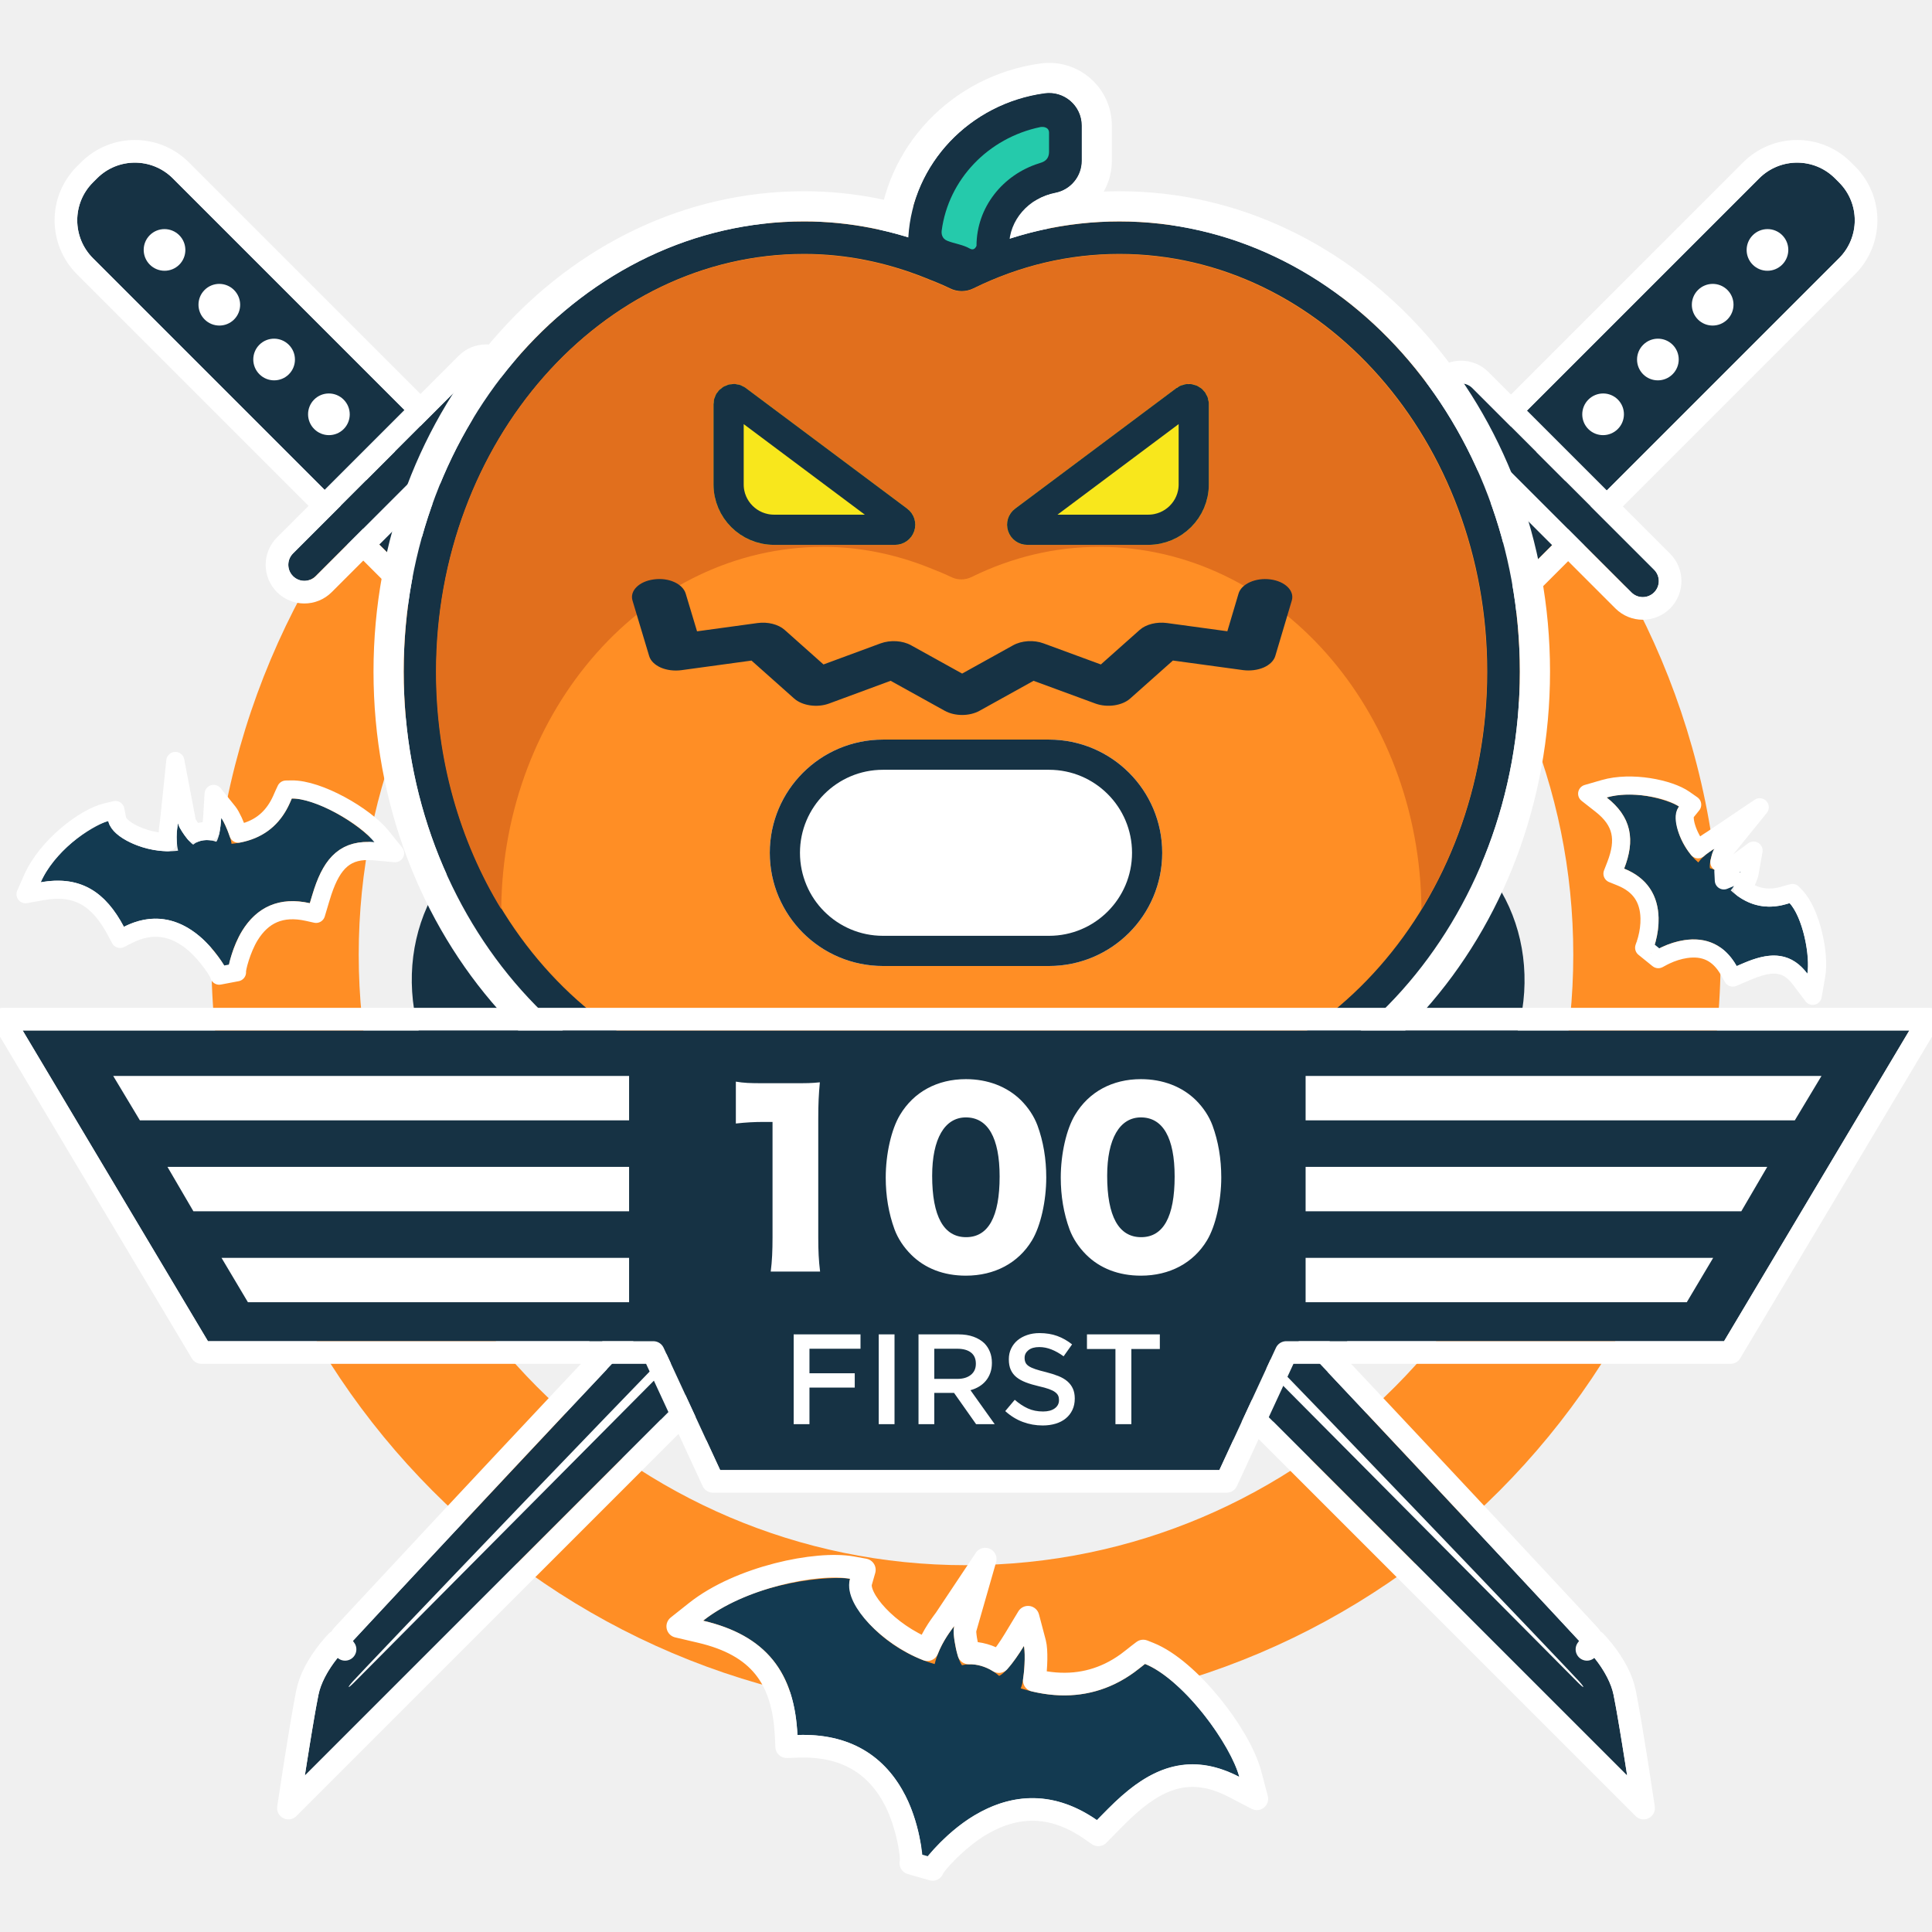
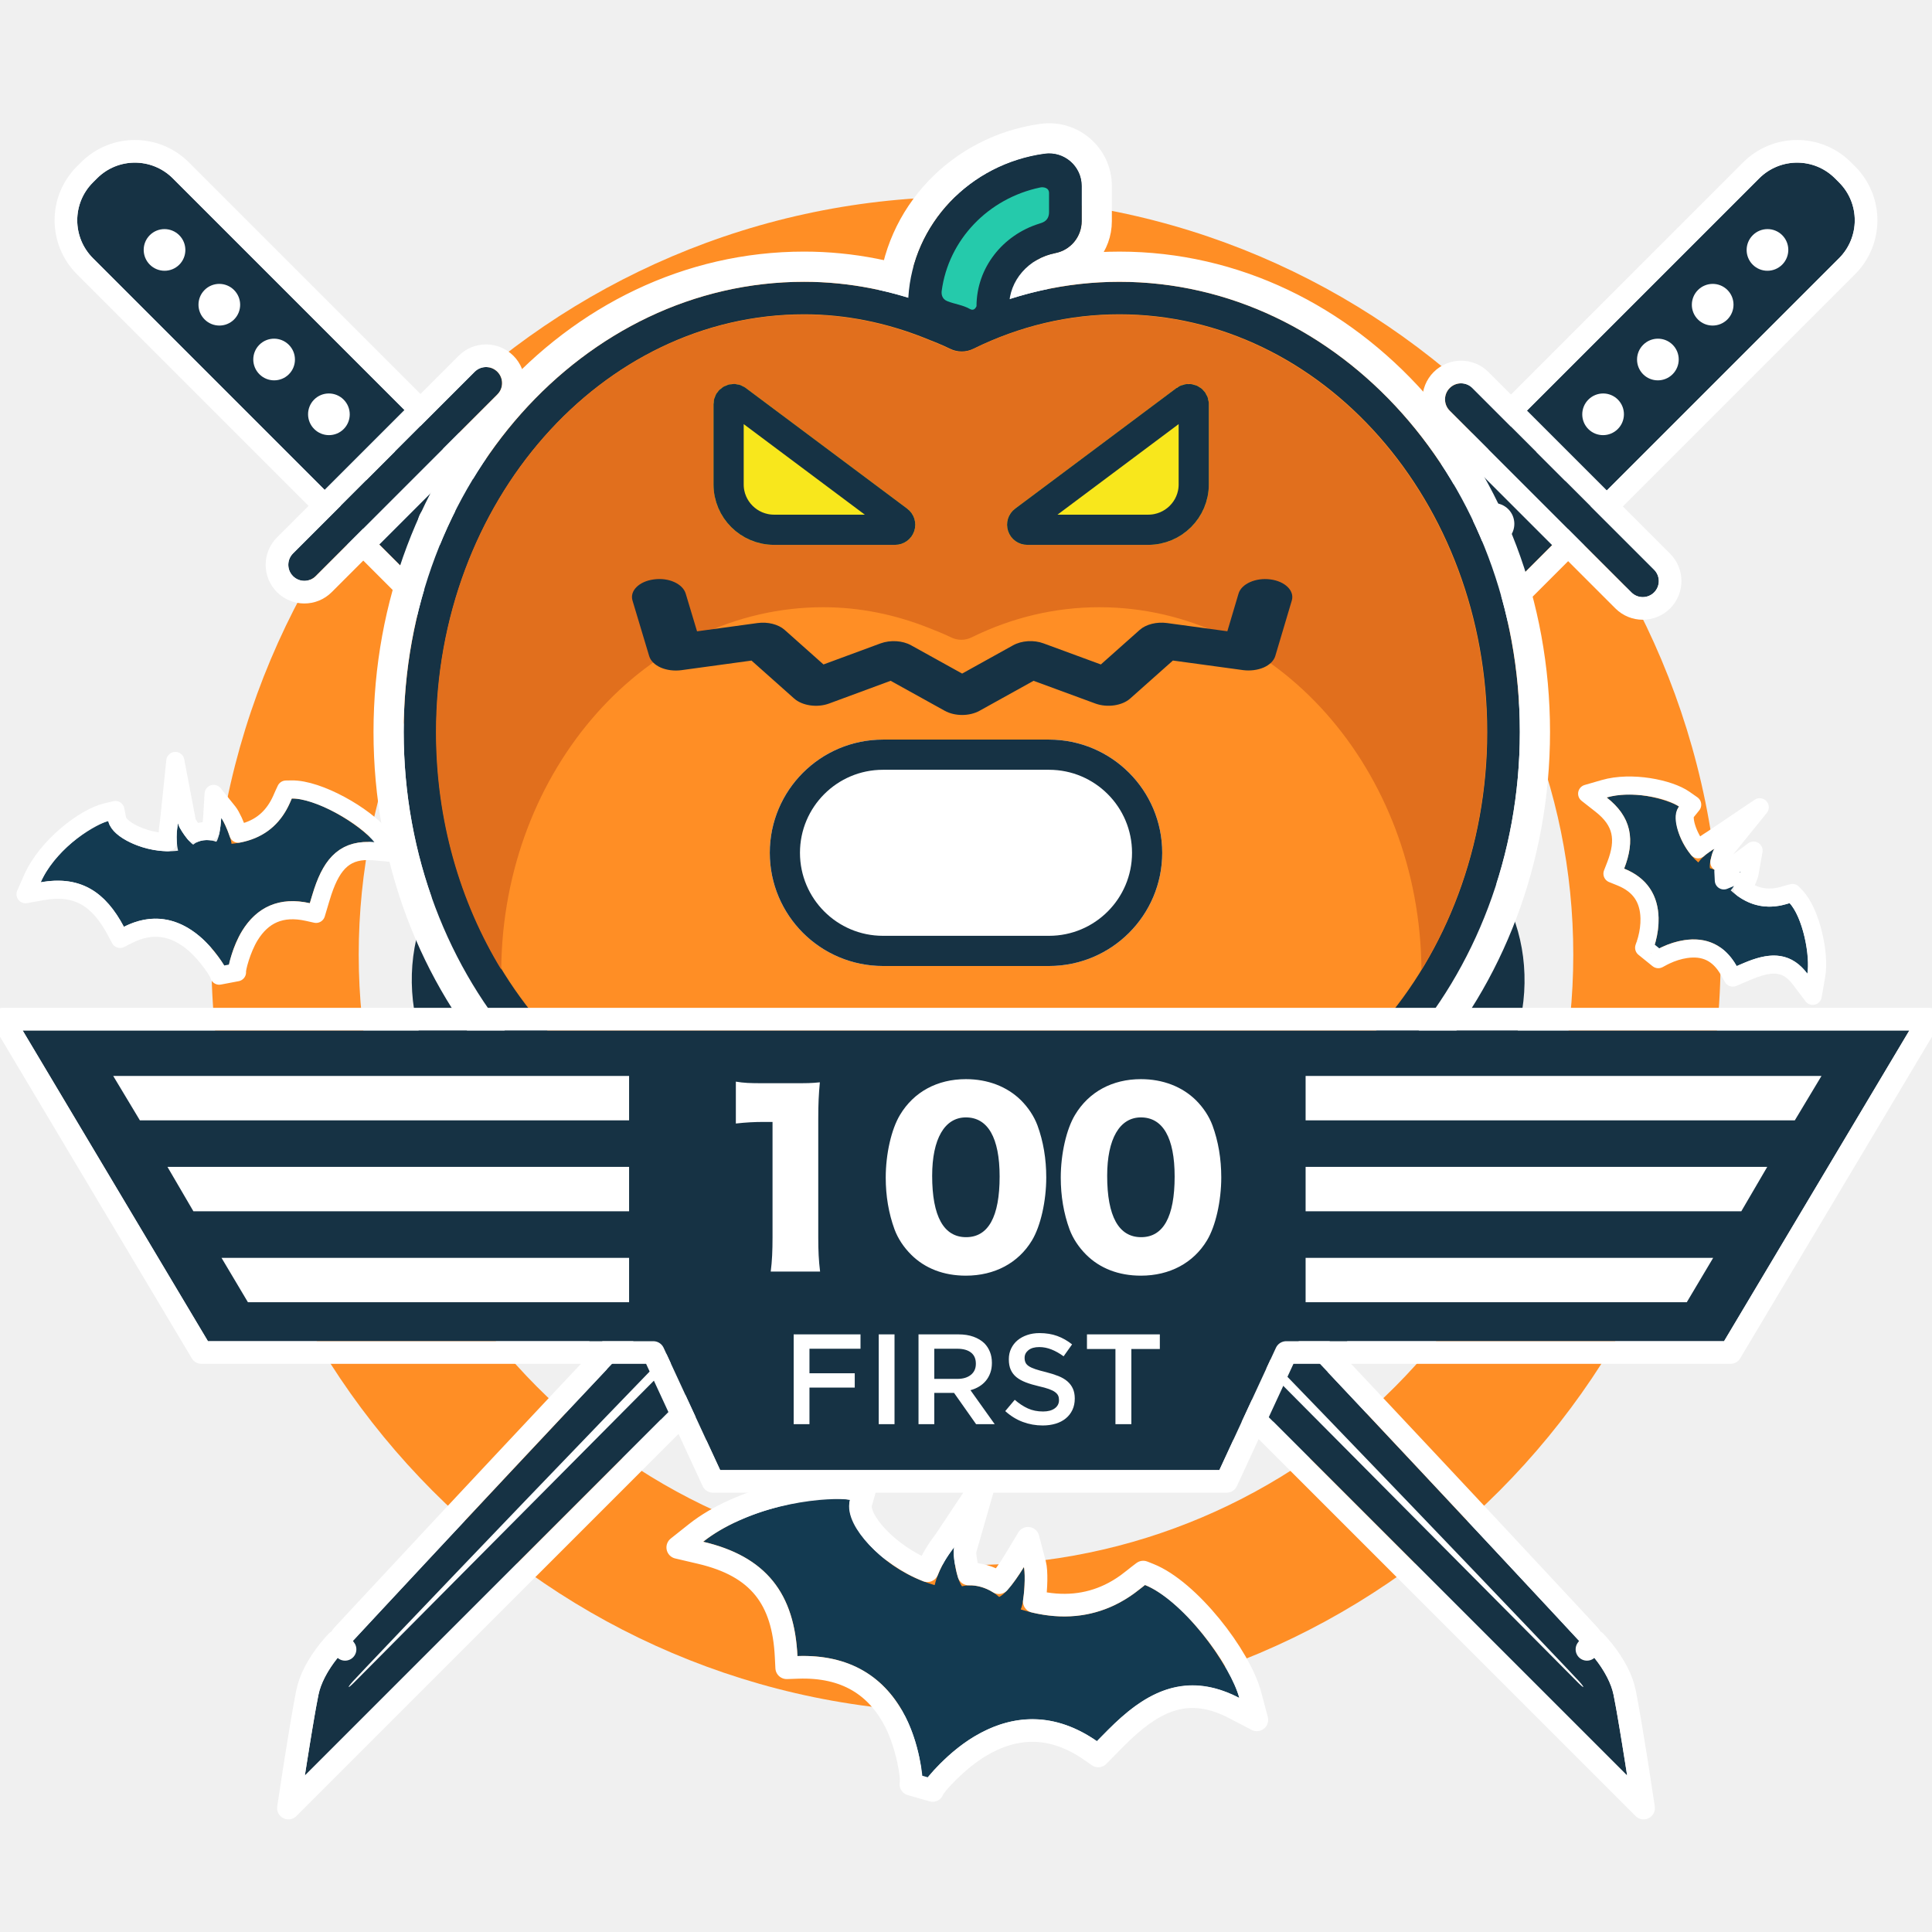
<svg xmlns="http://www.w3.org/2000/svg" xmlns:xlink="http://www.w3.org/1999/xlink" width="128" height="128" viewBox="0 0 128 128">
  <defs>
-     <path id="a" d="M62.861,64.463 C61.961,64.026 60.957,64.077 60.299,64.463 C59.811,64.087 59.09,62.581 59.09,62.102 C59.016,62.334 58.481,63.494 58.537,64.886 C54.835,64.886 51.589,62.569 51.589,61 C50.481,61.111 45.525,62.824 43,66.352 C47.667,66.124 49.891,68.374 51.094,71.91 C58.658,69.452 61.407,77.414 61.407,78 C61.407,77.473 64.421,69.383 71.721,71.862 C72.993,69.526 74.946,65.481 80,66.509 C78.942,64.741 74.8,61.323 71.93,61.036 C71.409,61.737 69.519,64.974 64.463,64.862 C64.559,64.242 64.104,62.462 63.89,62.103 C63.753,62.606 63.321,64.057 62.861,64.463 Z" />
+     <path id="a" d="M62.861,59.233 C61.961,58.796 60.957,58.847 60.299,59.233 C59.811,58.857 59.09,57.351 59.09,56.872 C59.016,57.104 58.481,58.264 58.537,59.656 C54.835,59.656 51.589,57.339 51.589,55.77 C50.481,55.881 45.525,57.594 43,61.122 C47.667,60.894 49.891,63.144 51.094,66.68 C58.658,64.222 61.407,72.184 61.407,72.77 C61.407,72.243 64.421,64.153 71.721,66.632 C72.993,64.296 74.946,60.251 80,61.279 C78.942,59.511 74.8,56.093 71.93,55.806 C71.409,56.507 69.519,59.744 64.463,59.632 C64.559,59.012 64.104,57.232 63.89,56.873 C63.753,57.376 63.321,58.827 62.861,59.233 Z" />
    <path id="b" d="M111.977,12.022 C111.673,11.638 111.228,11.458 110.867,11.504 C110.729,11.231 110.713,10.387 110.807,10.165 C110.729,10.258 110.269,10.687 110.02,11.344 C108.416,10.595 107.466,8.864 107.774,8.137 C107.272,7.965 104.788,7.756 103,8.88 C105.067,9.718 105.588,11.21 105.414,13.092 C109.174,13.484 108.799,17.729 108.684,18 C108.788,17.756 111.685,14.617 114.36,17.243 C115.371,16.418 117.013,14.939 119,16.438 C118.89,15.404 117.767,12.983 116.58,12.269 C116.216,12.488 114.761,13.606 112.592,12.531 C112.756,12.264 112.909,11.347 112.887,11.137 C112.729,11.342 112.256,11.927 111.977,12.022 Z" />
    <path id="c" d="M13.221,10.229 C12.841,9.729 12.285,9.496 11.833,9.555 C11.662,9.2 11.641,8.103 11.759,7.815 C11.662,7.935 11.087,8.493 10.775,9.347 C8.77,8.373 7.582,6.124 7.968,5.179 C7.34,4.954 4.235,4.682 2,6.143 C4.584,7.233 5.235,9.174 5.017,11.62 C9.718,12.129 9.249,17.647 9.105,18 C9.235,17.683 12.856,13.602 16.2,17.016 C17.463,15.943 19.516,14.02 22,15.969 C21.862,14.626 20.459,11.478 18.975,10.55 C18.52,10.835 16.701,12.288 13.99,10.89 C14.195,10.543 14.386,9.351 14.358,9.078 C14.161,9.345 13.57,10.105 13.221,10.229 Z" />
    <path id="d" d="M5.12,3.553 C5.12,1.591 6.707,0 8.664,0 L9.059,0 C11.016,0 12.603,1.59 12.603,3.553 L12.603,47.784 L5.12,47.784 L5.12,3.553 Z" />
    <path id="e" d="M0,0 L6.302,0 C6.302,0 6.165,16.61 5.504,42.956 C4.843,69.302 4.032,90.533 4.032,90.533 C4.032,90.533 4.032,92.57 3.151,93.904 C2.27,95.239 0,98.332 0,98.332 L0,0 Z" />
    <rect id="f" width="17.723" height="1.975" y="47.389" rx=".987" />
    <path id="g" d="M5.12,3.553 C5.12,1.591 6.707,0 8.664,0 L9.059,0 C11.016,0 12.603,1.59 12.603,3.553 L12.603,47.784 L5.12,47.784 L5.12,3.553 Z" />
    <path id="h" d="M0,0 L6.302,0 C6.302,0 6.165,16.61 5.504,42.956 C4.843,69.302 4.032,90.533 4.032,90.533 C4.032,90.533 4.032,92.57 3.151,93.904 C2.27,95.239 0,98.332 0,98.332 L0,0 Z" />
    <rect id="i" width="17.723" height="1.975" y="47.389" rx=".987" />
    <rect id="j" width="19.149" height="2.126" x=".461" y=".654" rx="1.063" />
    <rect id="k" width="19.149" height="2.126" x=".536" y=".361" rx="1.063" />
    <path id="l" d="M44.92,4.6 C44.92,5.63 44.189,6.516 43.175,6.714 C41.394,7.061 40.114,8.543 40.114,10.234 L40.114,10.598 C40.114,12.152 38.513,13.195 37.085,12.571 C36.475,12.304 35.808,12.075 35.005,11.848 C34.029,11.572 33.376,10.656 33.437,9.647 C33.729,4.783 37.531,0.81 42.464,0.132 C43.763,-0.046 44.92,0.959 44.92,2.266 L44.92,4.6 Z" />
    <path id="m" d="M36.976,11.031 C40.294,9.43 43.812,8.616 47.42,8.616 C62.118,8.616 73.95,22.051 73.95,38.44 C73.95,54.829 62.118,68.265 47.42,68.265 L26.533,68.265 C11.835,68.265 0.003,54.83 0.003,38.44 C0.003,22.051 11.835,8.615 26.533,8.615 C29.524,8.615 32.481,9.203 35.362,10.352 C36.235,10.7 36.592,10.848 36.976,11.031 Z" />
-     <path id="n" d="M41.314,30.044 C40.738,30.044 40.228,29.677 40.046,29.133 C39.863,28.589 40.051,27.989 40.512,27.645 L51.206,19.651 C51.611,19.346 52.155,19.302 52.606,19.524 C53.059,19.751 53.345,20.211 53.345,20.716 L53.345,26.046 C53.345,28.25 51.546,30.044 49.334,30.044 L41.314,30.044 Z M32.56,30.044 L24.539,30.044 C22.328,30.044 20.529,28.25 20.529,26.046 L20.529,20.716 C20.529,20.211 20.815,19.751 21.268,19.524 C21.718,19.302 22.262,19.346 22.667,19.651 L33.361,27.645 C33.822,27.989 34.01,28.589 33.827,29.133 C33.646,29.677 33.135,30.044 32.56,30.044 Z" />
+     <path id="n" d="M41.314,26.044 C40.738,26.044 40.228,25.677 40.046,25.133 C39.863,24.589 40.051,23.989 40.512,23.645 L51.206,15.651 C51.611,15.346 52.155,15.302 52.606,15.524 C53.059,15.751 53.345,16.211 53.345,16.716 L53.345,22.046 C53.345,24.25 51.546,26.044 49.334,26.044 L41.314,26.044 Z M32.56,26.044 L24.539,26.044 C22.328,26.044 20.529,24.25 20.529,22.046 L20.529,16.716 C20.529,16.211 20.815,15.751 21.268,15.524 C21.718,15.302 22.262,15.346 22.667,15.651 L33.361,23.645 C33.822,23.989 34.01,24.589 33.827,25.133 C33.646,25.677 33.135,26.044 32.56,26.044 Z" />
    <path id="o" d="M84.736,83.858 L114.223,83.858 L126.5,63.27 L1.5,63.27 L13.777,83.858 L43.764,83.858 L47.713,92.395 L80.787,92.395 L84.736,83.858 Z" />
    <rect id="p" width="26" height="15" rx="7.5" />
  </defs>
  <g fill="none" fill-rule="evenodd">
    <rect width="128" height="128" />
    <g transform="translate(0 5)">
      <g fill-rule="nonzero" transform="translate(2 8.034)">
        <path fill="#FF8E25" d="M62,90.664 C84.211,90.664 102.234,72.563 102.234,50.215 C102.234,27.866 84.211,9.766 62,9.766 C39.789,9.766 21.766,27.866 21.766,50.215 C21.766,72.563 39.789,90.664 62,90.664 Z M62,100.429 C34.386,100.429 12,77.947 12,50.215 C12,22.482 34.386,0 62,0 C89.614,0 112,22.482 112,50.215 C112,77.947 89.614,100.429 62,100.429 Z" />
        <g transform="translate(0 32.966)" stroke-linecap="round" stroke-linejoin="round">
-           <g transform="rotate(16 61.5 69.5)">
+           <g transform="rotate(16 61.5 64.27)">
            <use fill="#133A51" fill-rule="evenodd" xlink:href="#a" />
-             <path stroke="#FFFFFF" stroke-width="1.5" d="M62.583,63.556 C62.774,63.162 63,62.518 63.166,61.907 L63.628,60.199 L64.534,61.719 C64.777,62.127 65.072,63.236 65.18,64.105 C67.148,64.019 68.664,63.37 69.854,62.322 C70.207,62.01 70.512,61.679 70.795,61.32 C70.961,61.109 71.368,60.535 71.329,60.588 L71.582,60.248 L72.005,60.29 C74.811,60.57 79.259,63.809 80.644,66.124 L81.516,67.583 L79.85,67.244 C76.96,66.656 75.097,67.759 73.483,70.284 C73.289,70.586 73.101,70.905 72.894,71.277 C72.813,71.422 72.732,71.569 72.629,71.759 C72.502,71.994 72.434,72.121 72.379,72.221 L72.077,72.776 L71.48,72.573 C68.567,71.583 66.237,72.328 64.374,74.317 C63.173,75.599 62.157,77.631 62.157,78 L60.657,78 C60.657,77.572 59.715,75.59 58.538,74.324 C56.719,72.367 54.363,71.636 51.326,72.623 L50.623,72.851 L50.384,72.151 C49.153,68.537 47,66.907 43.037,67.101 L41.488,67.177 L42.39,65.916 C44.55,62.898 49.166,60.49 51.514,60.254 L52.339,60.171 L52.339,61 C52.339,62.129 54.999,63.838 57.809,64.102 C57.854,63.615 57.955,63.137 58.098,62.665 C58.191,62.357 58.4,61.796 58.376,61.874 L59.84,57.281 L59.84,62.102 C59.84,62.31 60.207,63.096 60.506,63.557 C61.146,63.355 61.882,63.352 62.583,63.556 Z" />
+             <path stroke="#FFFFFF" stroke-width="1.5" d="M62.583,58.326 C62.774,57.932 63,57.288 63.166,56.677 L63.628,54.969 L64.534,56.489 C64.777,56.897 65.072,58.006 65.18,58.875 C67.148,58.789 68.664,58.14 69.854,57.092 C70.207,56.78 70.512,56.449 70.795,56.09 C70.961,55.879 71.368,55.305 71.329,55.358 L71.582,55.018 L72.005,55.06 C74.811,55.34 79.259,58.579 80.644,60.894 L81.516,62.353 L79.85,62.014 C76.96,61.426 75.097,62.529 73.483,65.054 C73.289,65.356 73.101,65.675 72.894,66.047 C72.813,66.192 72.732,66.339 72.629,66.529 C72.502,66.764 72.434,66.891 72.379,66.991 L72.077,67.546 L71.48,67.343 C68.567,66.353 66.237,67.098 64.374,69.087 C63.173,70.369 62.157,72.401 62.157,72.77 L60.657,72.77 C60.657,72.342 59.715,70.36 58.538,69.094 C56.719,67.137 54.363,66.406 51.326,67.393 L50.623,67.621 L50.384,66.921 C49.153,63.307 47,61.677 43.037,61.871 L41.488,61.947 L42.39,60.686 C44.55,57.668 49.166,55.26 51.514,55.024 L52.339,54.941 L52.339,55.77 C52.339,56.899 54.999,58.608 57.809,58.872 C57.854,58.385 57.955,57.907 58.098,57.435 C58.191,57.127 58.4,56.566 58.376,56.644 L59.84,52.051 L59.84,56.872 C59.84,57.08 60.207,57.866 60.506,58.327 C61.146,58.125 61.882,58.122 62.583,58.326 Z" />
          </g>
          <g transform="rotate(16 111 13)">
            <use fill="#133A51" fill-rule="evenodd" xlink:href="#b" />
            <path stroke="#FFFFFF" stroke-width="1.2" d="M112.013,11.239 C112.173,11.352 112.321,11.49 112.447,11.65 L111.977,12.022 L111.783,11.454 C111.81,11.445 111.9,11.36 112.013,11.239 Z M112.013,11.239 C112.136,11.107 112.287,10.933 112.411,10.771 L113.326,9.58 L113.483,11.074 C113.508,11.304 113.442,11.781 113.338,12.198 C114.238,12.52 115.014,12.43 115.728,12.075 C115.835,12.022 115.934,11.966 116.039,11.901 C116.084,11.874 116.238,11.775 116.271,11.755 L116.58,11.569 L116.889,11.755 C118.121,12.496 119.445,14.959 119.597,16.374 L119.744,17.75 L118.639,16.917 C117.529,16.08 116.584,16.269 115.331,17.231 C115.236,17.303 115.14,17.38 115.027,17.472 C114.968,17.52 114.772,17.681 114.739,17.708 L114.323,18.047 L113.94,17.671 C112.952,16.702 111.913,16.588 110.806,17.092 C110.387,17.282 109.984,17.553 109.634,17.861 C109.419,18.049 109.224,18.265 109.236,18.234 L108.132,17.766 C108.127,17.777 108.156,17.484 108.151,17.184 C108.143,16.711 108.073,16.222 107.93,15.772 C107.553,14.579 106.752,13.835 105.352,13.689 L104.762,13.627 L104.816,13.037 C104.986,11.2 104.423,10.104 102.775,9.436 L101.689,8.995 L102.681,8.372 C104.278,7.368 106.834,7.18 107.969,7.57 L108.578,7.779 L108.326,8.372 C108.164,8.755 108.811,9.845 109.77,10.509 C109.793,10.472 109.817,10.436 109.841,10.399 C110.022,10.132 110.665,9.401 110.348,9.779 L112.927,6.708 L111.36,10.4 C111.34,10.445 111.342,10.718 111.358,10.942 C111.587,10.996 111.81,11.097 112.013,11.239 Z" />
          </g>
          <g transform="rotate(-33 12 11.5)">
            <use fill="#133A51" fill-rule="evenodd" xlink:href="#c" />
            <path stroke="#FFFFFF" stroke-width="1.2" d="M13.281,9.435 C13.457,9.25 13.685,8.979 13.876,8.721 L14.798,7.472 L14.955,9.017 C14.986,9.322 14.883,10.023 14.736,10.574 C15.958,11.071 17.007,10.96 17.969,10.463 C18.106,10.392 18.234,10.317 18.368,10.231 C18.426,10.193 18.618,10.066 18.657,10.041 L18.975,9.842 L19.293,10.041 C20.786,10.974 22.414,14.124 22.597,15.907 L22.741,17.313 L21.63,16.441 C20.182,15.306 18.942,15.565 17.331,16.85 C17.212,16.945 17.091,17.046 16.948,17.167 C16.874,17.229 16.629,17.438 16.588,17.473 L16.162,17.835 L15.771,17.436 C14.491,16.129 13.136,15.974 11.703,16.651 C10.767,17.094 9.741,18.029 9.661,18.227 L8.55,17.773 C8.649,17.53 8.626,16.101 8.304,15.043 C7.813,13.428 6.762,12.412 4.953,12.216 L4.368,12.153 L4.42,11.566 C4.639,9.098 3.895,7.594 1.767,6.696 L0.728,6.258 L1.672,5.641 C3.631,4.36 6.787,4.119 8.17,4.614 L8.76,4.825 L8.523,5.405 C8.27,6.025 9.182,7.607 10.507,8.5 C10.558,8.408 10.613,8.318 10.67,8.229 C10.8,8.029 10.937,7.848 11.083,7.675 C11.158,7.587 11.296,7.434 11.292,7.438 L13.859,4.26 L12.315,8.042 C12.272,8.147 12.274,8.634 12.311,8.977 C12.653,9.041 12.988,9.2 13.281,9.435 Z" />
          </g>
        </g>
        <path fill="#163244" d="M60.572,57.869 L60.588,71.63 C60.588,71.63 60.9,77.089 53.559,81.346 C47.916,84.617 40.829,82.421 37.317,76.312 C35.392,72.962 34.922,68.768 36.042,65.229 C32.43,64.433 29.048,61.928 27.122,58.578 C23.61,52.469 25.26,45.207 30.903,41.935 C38.439,37.566 43.559,40.83 43.559,40.83 L54.9,47.686 C54.631,48.48 54.485,49.33 54.485,50.215 C54.485,51.084 54.626,51.92 54.886,52.701 C54.07,52.235 53.037,52.204 52.165,52.709 C50.857,53.468 50.409,55.147 51.164,56.461 C51.919,57.774 53.591,58.224 54.899,57.466 C55.741,56.978 56.227,56.108 56.265,55.2 C57.348,56.52 58.853,57.479 60.572,57.869 Z M69.651,47.558 L80.728,40.86 C80.728,40.86 85.849,37.597 93.385,41.966 C99.027,45.238 100.677,52.5 97.165,58.609 C95.239,61.958 91.858,64.464 88.245,65.26 C89.365,68.799 88.896,72.993 86.97,76.343 C83.458,82.452 76.371,84.648 70.729,81.376 C63.387,77.12 63.699,71.661 63.699,71.661 L63.715,57.932 C65.417,57.619 66.926,56.751 68.051,55.523 C68.17,56.322 68.637,57.061 69.388,57.497 C70.696,58.255 72.368,57.805 73.123,56.491 C73.878,55.178 73.43,53.498 72.122,52.74 C71.372,52.305 70.503,52.268 69.755,52.563 C69.986,51.821 70.11,51.033 70.11,50.215 C70.11,49.282 69.948,48.387 69.651,47.558 Z M56.332,45.149 L45.016,38.862 C45.016,38.862 39.642,36.04 39.642,27.301 C39.642,20.758 45.079,15.692 52.103,15.692 C55.954,15.692 59.806,17.381 62.298,20.125 C64.79,17.381 68.642,15.692 72.493,15.692 C79.517,15.692 84.954,20.758 84.954,27.301 C84.954,35.814 80.091,38.273 80.091,38.273 L68.243,45.124 C67.162,43.852 65.684,42.931 64.001,42.556 C64.63,42.052 65.032,41.277 65.032,40.407 C65.032,38.89 63.808,37.661 62.298,37.661 C60.788,37.661 59.564,38.89 59.564,40.407 C59.564,41.277 59.966,42.052 60.595,42.556 C58.901,42.934 57.415,43.864 56.332,45.149 Z M62.298,54.53 C59.925,54.53 58.001,52.598 58.001,50.215 C58.001,47.831 59.925,45.899 62.298,45.899 C64.671,45.899 66.595,47.831 66.595,50.215 C66.595,52.598 64.671,54.53 62.298,54.53 Z" />
      </g>
      <g transform="rotate(-45 15.968 6.576)">
        <use fill="#163244" xlink:href="#d" />
        <path stroke="#FFFFFF" stroke-width="1.5" d="M4.37,3.553 C4.37,1.177 6.292,-0.75 8.664,-0.75 L9.059,-0.75 C11.431,-0.75 13.353,1.176 13.353,3.553 L13.353,48.534 L4.37,48.534 L4.37,3.553 Z" />
        <path fill="#FFFFFF" d="M8.862,7.898 C8.1,7.898 7.483,7.279 7.483,6.516 C7.483,5.753 8.1,5.134 8.862,5.134 C9.623,5.134 10.24,5.753 10.24,6.516 C10.24,7.279 9.623,7.898 8.862,7.898 Z M8.862,13.032 C8.1,13.032 7.483,12.413 7.483,11.65 C7.483,10.886 8.1,10.268 8.862,10.268 C9.623,10.268 10.24,10.886 10.24,11.65 C10.24,12.413 9.623,13.032 8.862,13.032 Z M8.862,18.166 C8.1,18.166 7.483,17.547 7.483,16.784 C7.483,16.02 8.1,15.401 8.862,15.401 C9.623,15.401 10.24,16.02 10.24,16.784 C10.24,17.547 9.623,18.166 8.862,18.166 Z M8.862,23.3 C8.1,23.3 7.483,22.681 7.483,21.917 C7.483,21.154 8.1,20.535 8.862,20.535 C9.623,20.535 10.24,21.154 10.24,21.917 C10.24,22.681 9.623,23.3 8.862,23.3 Z M8.862,28.433 C8.1,28.433 7.483,27.815 7.483,27.051 C7.483,26.288 8.1,25.669 8.862,25.669 C9.623,25.669 10.24,26.288 10.24,27.051 C10.24,27.815 9.623,28.433 8.862,28.433 Z M8.862,33.567 C8.1,33.567 7.483,32.948 7.483,32.185 C7.483,31.422 8.1,30.803 8.862,30.803 C9.623,30.803 10.24,31.422 10.24,32.185 C10.24,32.948 9.623,33.567 8.862,33.567 Z M8.862,38.701 C8.1,38.701 7.483,38.082 7.483,37.319 C7.483,36.555 8.1,35.937 8.862,35.937 C9.623,35.937 10.24,36.555 10.24,37.319 C10.24,38.082 9.623,38.701 8.862,38.701 Z M8.862,43.835 C8.1,43.835 7.483,43.216 7.483,42.453 C7.483,41.689 8.1,41.07 8.862,41.07 C9.623,41.07 10.24,41.689 10.24,42.453 C10.24,43.216 9.623,43.835 8.862,43.835 Z" />
        <g transform="translate(5.908 48.179)">
          <g stroke-linecap="round" stroke-linejoin="round">
            <use fill="#163244" xlink:href="#e" />
            <path stroke="#FFFFFF" stroke-width="1.5" d="M-0.75,-0.75 L7.058,-0.75 L7.052,0.006 C7.05,0.136 7.048,0.393 7.044,0.773 C7.038,1.405 7.03,2.154 7.02,3.016 C6.991,5.478 6.952,8.351 6.9,11.61 C6.754,20.919 6.543,31.446 6.254,42.975 C6.154,46.95 6.048,50.947 5.935,54.948 C5.683,63.927 5.412,72.528 5.142,80.45 C5.047,83.223 4.959,85.713 4.88,87.882 C4.853,88.642 4.828,89.307 4.807,89.873 C4.794,90.212 4.786,90.444 4.032,90.533 L4.782,90.533 C4.782,90.699 4.769,90.972 4.732,91.317 C4.67,91.892 4.559,92.469 4.383,93.015 C4.228,93.498 4.029,93.936 3.777,94.318 C3.48,94.767 3.018,95.43 2.43,96.253 C2.394,96.304 2.394,96.304 2.357,96.355 C1.974,96.892 1.563,97.461 1.153,98.025 C0.906,98.364 0.714,98.626 0.605,98.776 L-0.75,100.622 L-0.75,-0.75 Z" />
          </g>
          <path fill="#FFFFFF" d="M2.363,0 L3.491,0 C3.491,0 3.345,15.817 3.097,40.576 C2.85,65.335 2.2,91.112 2.165,91.686 C2.13,92.26 2.055,92.292 2.055,91.67 C2.055,90.469 2.363,0 2.363,0 Z" />
        </g>
        <g>
          <use fill="#163244" xlink:href="#f" />
          <rect width="19.223" height="3.475" x="-.75" y="46.639" stroke="#FFFFFF" stroke-width="1.5" rx="1.737" />
        </g>
      </g>
      <g transform="scale(-1 1) rotate(-45 -48.032 161.086)">
        <use fill="#163244" xlink:href="#g" />
        <path stroke="#FFFFFF" stroke-width="1.5" d="M4.37,3.553 C4.37,1.177 6.292,-0.75 8.664,-0.75 L9.059,-0.75 C11.431,-0.75 13.353,1.176 13.353,3.553 L13.353,48.534 L4.37,48.534 L4.37,3.553 Z" />
        <path fill="#FFFFFF" d="M8.862,7.898 C8.1,7.898 7.483,7.279 7.483,6.516 C7.483,5.753 8.1,5.134 8.862,5.134 C9.623,5.134 10.24,5.753 10.24,6.516 C10.24,7.279 9.623,7.898 8.862,7.898 Z M8.862,13.032 C8.1,13.032 7.483,12.413 7.483,11.65 C7.483,10.886 8.1,10.268 8.862,10.268 C9.623,10.268 10.24,10.886 10.24,11.65 C10.24,12.413 9.623,13.032 8.862,13.032 Z M8.862,18.166 C8.1,18.166 7.483,17.547 7.483,16.784 C7.483,16.02 8.1,15.401 8.862,15.401 C9.623,15.401 10.24,16.02 10.24,16.784 C10.24,17.547 9.623,18.166 8.862,18.166 Z M8.862,23.3 C8.1,23.3 7.483,22.681 7.483,21.917 C7.483,21.154 8.1,20.535 8.862,20.535 C9.623,20.535 10.24,21.154 10.24,21.917 C10.24,22.681 9.623,23.3 8.862,23.3 Z M8.862,28.433 C8.1,28.433 7.483,27.815 7.483,27.051 C7.483,26.288 8.1,25.669 8.862,25.669 C9.623,25.669 10.24,26.288 10.24,27.051 C10.24,27.815 9.623,28.433 8.862,28.433 Z M8.862,33.567 C8.1,33.567 7.483,32.948 7.483,32.185 C7.483,31.422 8.1,30.803 8.862,30.803 C9.623,30.803 10.24,31.422 10.24,32.185 C10.24,32.948 9.623,33.567 8.862,33.567 Z M8.862,38.701 C8.1,38.701 7.483,38.082 7.483,37.319 C7.483,36.555 8.1,35.937 8.862,35.937 C9.623,35.937 10.24,36.555 10.24,37.319 C10.24,38.082 9.623,38.701 8.862,38.701 Z M8.862,43.835 C8.1,43.835 7.483,43.216 7.483,42.453 C7.483,41.689 8.1,41.07 8.862,41.07 C9.623,41.07 10.24,41.689 10.24,42.453 C10.24,43.216 9.623,43.835 8.862,43.835 Z" />
        <g transform="translate(5.908 48.179)">
          <g stroke-linecap="round" stroke-linejoin="round">
            <use fill="#163244" xlink:href="#h" />
            <path stroke="#FFFFFF" stroke-width="1.5" d="M-0.75,-0.75 L7.058,-0.75 L7.052,0.006 C7.05,0.136 7.048,0.393 7.044,0.773 C7.038,1.405 7.03,2.154 7.02,3.016 C6.991,5.478 6.952,8.351 6.9,11.61 C6.754,20.919 6.543,31.446 6.254,42.975 C6.154,46.95 6.048,50.947 5.935,54.948 C5.683,63.927 5.412,72.528 5.142,80.45 C5.047,83.223 4.959,85.713 4.88,87.882 C4.853,88.642 4.828,89.307 4.807,89.873 C4.794,90.212 4.786,90.444 4.032,90.533 L4.782,90.533 C4.782,90.699 4.769,90.972 4.732,91.317 C4.67,91.892 4.559,92.469 4.383,93.015 C4.228,93.498 4.029,93.936 3.777,94.318 C3.48,94.767 3.018,95.43 2.43,96.253 C2.394,96.304 2.394,96.304 2.357,96.355 C1.974,96.892 1.563,97.461 1.153,98.025 C0.906,98.364 0.714,98.626 0.605,98.776 L-0.75,100.622 L-0.75,-0.75 Z" />
          </g>
          <path fill="#FFFFFF" d="M2.363,0 L3.491,0 C3.491,0 3.345,15.817 3.097,40.576 C2.85,65.335 2.2,91.112 2.165,91.686 C2.13,92.26 2.055,92.292 2.055,91.67 C2.055,90.469 2.363,0 2.363,0 Z" />
        </g>
        <g>
          <use fill="#163244" xlink:href="#i" />
          <rect width="19.223" height="3.475" x="-.75" y="46.639" stroke="#FFFFFF" stroke-width="1.5" rx="1.737" />
        </g>
      </g>
-       <g transform="translate(18 1)">
-         <g transform="matrix(-1 0 0 1 94 16.615)">
+       <g transform="translate(18 5)">
+         <g transform="matrix(-1 0 0 1 94 12.615)">
          <g transform="rotate(-45 19.442 6.82)">
            <use fill="#163244" xlink:href="#j" />
            <rect width="20.649" height="3.626" x="-.289" y="-.096" stroke="#FFFFFF" stroke-width="1.5" rx="1.813" />
          </g>
          <g transform="scale(-1 1) rotate(-45 -28.967 120.9)">
            <use fill="#163244" xlink:href="#k" />
            <rect width="20.649" height="3.626" x="-.214" y="-.389" stroke="#FFFFFF" stroke-width="1.5" rx="1.813" />
          </g>
        </g>
        <g fill-rule="nonzero" transform="translate(8.743 .054)">
          <use fill="#163244" fill-rule="evenodd" xlink:href="#l" />
          <path stroke="#FFFFFF" stroke-width="2" d="M45.92,4.6 C45.92,6.109 44.849,7.406 43.366,7.695 C42.048,7.952 41.114,9.029 41.114,10.234 L41.114,10.598 C41.114,12.875 38.772,14.4 36.684,13.487 C36.13,13.245 35.509,13.029 34.733,12.81 C33.305,12.407 32.35,11.066 32.439,9.587 C32.759,4.254 36.914,-0.114 42.328,-0.858 C44.227,-1.119 45.92,0.352 45.92,2.266 L45.92,4.6 Z" />
          <use fill="#163244" fill-rule="evenodd" xlink:href="#m" />
          <path stroke="#FFFFFF" stroke-width="2" d="M36.969,9.929 C40.298,8.396 43.817,7.616 47.42,7.616 C62.658,7.616 74.95,21.477 74.95,38.44 C74.95,55.403 62.658,69.265 47.42,69.265 L26.533,69.265 C11.295,69.265 -0.997,55.403 -0.997,38.44 C-0.997,21.477 11.295,7.615 26.533,7.615 C29.64,7.615 32.723,8.223 35.732,9.423 C36.328,9.66 36.685,9.806 36.969,9.929 Z" />
          <path fill="#163244" d="M44.92,4.6 C44.92,5.63 44.189,6.516 43.175,6.714 C41.394,7.061 40.114,8.543 40.114,10.234 L40.114,10.598 C40.114,12.152 38.513,13.195 37.085,12.571 C36.475,12.304 35.808,12.075 35.005,11.848 C34.029,11.572 33.376,10.656 33.437,9.647 C33.729,4.783 37.531,0.81 42.464,0.132 C43.763,-0.046 44.92,0.959 44.92,2.266 L44.92,4.6 Z" />
          <path fill="#FF8E25" d="M47.42,66.111 L26.533,66.111 C13.095,66.111 2.164,53.698 2.164,38.44 C2.164,23.183 13.095,10.769 26.533,10.769 C29.284,10.769 31.969,11.319 34.551,12.348 C34.556,12.35 34.561,12.352 34.566,12.355 C35.115,12.574 35.665,12.786 36.203,13.051 C36.689,13.291 37.264,13.291 37.75,13.051 C40.825,11.538 44.078,10.769 47.42,10.769 C60.857,10.769 71.789,23.183 71.789,38.44 C71.789,53.698 60.857,66.111 47.42,66.111 Z" />
          <path fill="#E16F1D" d="M6.465,54.181 C3.74,49.714 2.142,44.296 2.142,38.463 C2.142,23.205 13.074,10.792 26.511,10.792 C29.262,10.792 31.948,11.342 34.529,12.37 C34.534,12.373 34.539,12.375 34.544,12.377 C35.093,12.596 35.643,12.809 36.181,13.074 C36.668,13.313 37.242,13.313 37.728,13.074 C40.804,11.561 44.057,10.792 47.399,10.792 C60.836,10.792 71.767,23.205 71.767,38.463 C71.767,44.305 70.165,49.73 67.432,54.201 C67.334,40.935 57.8,30.176 46.094,30.176 C43.168,30.176 40.319,30.85 37.626,32.175 C37.2,32.385 36.697,32.385 36.271,32.175 C35.8,31.943 35.318,31.757 34.838,31.565 C34.833,31.563 34.829,31.561 34.824,31.559 C32.564,30.658 30.213,30.176 27.803,30.176 C16.103,30.176 6.573,40.924 6.465,54.181 Z" />
          <path fill="#25CAAB" d="M42.759,3.998 C42.759,3.465 42.759,3.046 42.759,2.739 C42.759,2.366 42.369,2.326 42.178,2.366 C38.734,3.082 36.093,5.831 35.646,9.226 C35.623,9.407 35.646,9.749 36.013,9.897 C36.502,10.095 37.039,10.147 37.505,10.412 C37.701,10.523 37.85,10.464 37.953,10.234 C37.953,7.685 39.696,5.518 42.1,4.767 C42.315,4.7 42.759,4.592 42.759,3.998 Z" />
          <g>
            <use fill="#F8E71C" fill-rule="evenodd" xlink:href="#n" />
-             <path stroke="#163244" stroke-width="2" d="M41.314,29.044 L49.334,29.044 C50.994,29.044 52.345,27.697 52.345,26.046 L52.345,20.716 C52.345,20.591 52.274,20.476 52.163,20.421 C52.046,20.363 51.906,20.375 51.805,20.451 L41.11,28.447 C40.995,28.532 40.949,28.68 40.995,28.816 C41.04,28.952 41.168,29.044 41.314,29.044 Z M32.56,29.044 C32.705,29.044 32.833,28.952 32.879,28.814 C32.924,28.68 32.878,28.532 32.762,28.446 L22.066,20.45 C21.967,20.375 21.827,20.363 21.715,20.419 C21.6,20.476 21.529,20.591 21.529,20.716 L21.529,26.046 C21.529,27.697 22.879,29.044 24.539,29.044 L32.56,29.044 Z" />
+             <path stroke="#163244" stroke-width="2" d="M41.314,25.044 L49.334,25.044 C50.994,25.044 52.345,23.697 52.345,22.046 L52.345,16.716 C52.345,16.591 52.274,16.476 52.163,16.421 C52.046,16.363 51.906,16.375 51.805,16.451 L41.11,24.447 C40.995,24.532 40.949,24.68 40.995,24.816 C41.04,24.952 41.168,25.044 41.314,25.044 Z M32.56,25.044 C32.705,25.044 32.833,24.952 32.879,24.814 C32.924,24.68 32.878,24.532 32.762,24.446 L22.066,16.45 C21.967,16.375 21.827,16.363 21.715,16.419 C21.6,16.476 21.529,16.591 21.529,16.716 L21.529,22.046 C21.529,23.697 22.879,25.044 24.539,25.044 L32.56,25.044 Z" />
          </g>
-           <path fill="#163244" d="M57.425,32.333 C56.453,32.205 55.507,32.626 55.314,33.271 L54.572,35.769 L50.57,35.223 C49.887,35.132 49.182,35.308 48.766,35.678 L46.192,37.968 L42.398,36.573 C41.753,36.331 40.942,36.383 40.373,36.701 L37.001,38.572 L33.621,36.699 C33.053,36.382 32.246,36.335 31.593,36.573 L27.815,37.968 L25.244,35.68 C24.828,35.309 24.125,35.13 23.44,35.225 L19.438,35.773 L18.685,33.269 C18.49,32.625 17.558,32.194 16.572,32.334 C15.598,32.462 14.967,33.089 15.162,33.734 L16.267,37.414 C16.36,37.725 16.637,37.999 17.035,38.175 C17.434,38.349 17.923,38.407 18.392,38.348 L23.046,37.711 L25.874,40.227 C26.413,40.703 27.399,40.847 28.19,40.555 L32.263,39.05 L35.848,41.037 C36.181,41.222 36.592,41.315 37.001,41.315 C37.411,41.315 37.82,41.222 38.154,41.037 L41.733,39.051 L45.822,40.555 C46.609,40.844 47.599,40.703 48.134,40.226 L50.965,37.708 L55.622,38.344 C56.088,38.403 56.578,38.342 56.98,38.169 C57.378,37.994 57.656,37.719 57.748,37.408 L58.842,33.732 C59.033,33.086 58.399,32.461 57.425,32.333 Z" />
+           <path fill="#163244" d="M57.425,28.333 C56.453,28.205 55.507,28.626 55.314,29.271 L54.572,31.769 L50.57,31.223 C49.887,31.132 49.182,31.308 48.766,31.678 L46.192,33.968 L42.398,32.573 C41.753,32.331 40.942,32.383 40.373,32.701 L37.001,34.572 L33.621,32.699 C33.053,32.382 32.246,32.335 31.593,32.573 L27.815,33.968 L25.244,31.68 C24.828,31.309 24.125,31.13 23.44,31.225 L19.438,31.773 L18.685,29.269 C18.49,28.625 17.558,28.194 16.572,28.334 C15.598,28.462 14.967,29.089 15.162,29.734 L16.267,33.414 C16.36,33.725 16.637,33.999 17.035,34.175 C17.434,34.349 17.923,34.407 18.392,34.348 L23.046,33.711 L25.874,36.227 C26.413,36.703 27.399,36.847 28.19,36.555 L32.263,35.05 L35.848,37.037 C36.181,37.222 36.592,37.315 37.001,37.315 C37.411,37.315 37.82,37.222 38.154,37.037 L41.733,35.051 L45.822,36.555 C46.609,36.844 47.599,36.703 48.134,36.226 L50.965,33.708 L55.622,34.344 C56.088,34.403 56.578,34.342 56.98,34.169 C57.378,33.994 57.656,33.719 57.748,33.408 L58.842,29.732 C59.033,29.086 58.399,28.461 57.425,28.333 Z" />
        </g>
      </g>
      <g stroke-linecap="round" stroke-linejoin="round">
        <use fill="#163244" xlink:href="#o" />
        <path stroke="#FFFFFF" stroke-width="1.5" d="M85.215,84.608 L81.266,93.145 L47.234,93.145 L43.285,84.608 L13.351,84.608 L0.18,62.52 L127.82,62.52 L114.649,84.608 L85.215,84.608 Z" />
      </g>
      <path fill="#FFFFFF" d="M48.752 69.436C49.413 69.361 49.998 69.331 50.583 69.331L51.182 69.331 51.182 76.981C51.182 77.851 51.153 78.556 51.062 79.246L54.333 79.246C54.242 78.511 54.212 77.881 54.212 76.981L54.212 69.121C54.212 68.131 54.242 67.501 54.318 66.706 53.718 66.766 53.523 66.766 52.458 66.766L50.553 66.766C49.682 66.766 49.292 66.751 48.752 66.661L48.752 69.436zM63.992 79.516C62.523 79.516 61.278 79.036 60.362 78.121 59.867 77.626 59.492 77.056 59.267 76.456 58.877 75.391 58.682 74.236 58.682 73.021 58.682 71.446 59.057 69.811 59.627 68.866 60.542 67.336 62.102 66.496 63.992 66.496 65.448 66.496 66.722 66.991 67.638 67.891 68.132 68.386 68.507 68.956 68.733 69.556 69.123 70.621 69.317 71.776 69.317 73.006 69.317 74.581 68.942 76.231 68.373 77.176 67.472 78.676 65.897 79.516 63.992 79.516zM63.992 69.031C62.583 69.031 61.758 70.456 61.758 72.901 61.758 75.586 62.523 76.966 64.007 76.966 65.478 76.966 66.228 75.616 66.228 72.946 66.228 70.381 65.448 69.031 63.992 69.031zM75.588 79.516C74.118 79.516 72.873 79.036 71.957 78.121 71.463 77.626 71.088 77.056 70.862 76.456 70.472 75.391 70.278 74.236 70.278 73.021 70.278 71.446 70.653 69.811 71.222 68.866 72.138 67.336 73.698 66.496 75.588 66.496 77.043 66.496 78.317 66.991 79.233 67.891 79.728 68.386 80.103 68.956 80.328 69.556 80.718 70.621 80.912 71.776 80.912 73.006 80.912 74.581 80.537 76.231 79.968 77.176 79.067 78.676 77.493 79.516 75.588 79.516zM75.588 69.031C74.177 69.031 73.353 70.456 73.353 72.901 73.353 75.586 74.118 76.966 75.603 76.966 77.073 76.966 77.823 75.616 77.823 72.946 77.823 70.381 77.043 69.031 75.588 69.031zM41.679 66.283L7.5 66.283 9.268 69.226 41.679 69.226 41.679 66.283zM41.679 72.309L11.095 72.309 12.814 75.252 41.679 75.252 41.679 72.309zM41.679 78.335L14.676 78.335 16.426 81.277 41.679 81.277 41.679 78.335z" />
      <path fill="#FFFFFF" d="M120.679,66.283 L86.5,66.283 L88.268,69.226 L120.679,69.226 L120.679,66.283 Z M120.679,72.309 L90.095,72.309 L91.814,75.252 L120.679,75.252 L120.679,72.309 Z M120.679,78.335 L93.676,78.335 L95.426,81.277 L120.679,81.277 L120.679,78.335 Z" transform="matrix(-1 0 0 1 207.179 0)" />
      <g fill="#FFFFFF" transform="translate(52.5 82.356)">
        <path d="M0.083,1.05 L4.511,1.05 L4.511,2.002 L1.129,2.002 L1.129,3.626 L4.129,3.626 L4.129,4.577 L1.129,4.577 L1.129,7 L0.083,7 L0.083,1.05 Z M5.718,1.05 L6.764,1.05 L6.764,7 L5.718,7 L5.718,1.05 Z M10.929,3.999 C11.303,3.999 11.6,3.91 11.822,3.732 C12.043,3.553 12.153,3.311 12.153,3.005 L12.153,2.988 C12.153,2.665 12.045,2.42 11.83,2.253 C11.615,2.086 11.312,2.002 10.921,2.002 L9.399,2.002 L9.399,3.999 L10.929,3.999 Z M8.354,1.05 L11.005,1.05 C11.38,1.05 11.711,1.102 12,1.207 C12.289,1.312 12.53,1.458 12.723,1.645 C12.881,1.809 13.003,1.999 13.088,2.215 C13.173,2.43 13.216,2.668 13.216,2.929 L13.216,2.946 C13.216,3.189 13.18,3.409 13.109,3.604 C13.038,3.8 12.941,3.973 12.816,4.123 C12.691,4.273 12.543,4.4 12.37,4.505 C12.197,4.61 12.006,4.691 11.796,4.747 L13.402,7 L12.17,7 L10.708,4.926 L9.399,4.926 L9.399,7 L8.354,7 L8.354,1.05 Z M16.581,7.085 C16.122,7.085 15.683,7.007 15.264,6.851 C14.845,6.695 14.457,6.456 14.1,6.133 L14.729,5.385 C15.018,5.634 15.309,5.826 15.604,5.959 C15.899,6.092 16.233,6.159 16.607,6.159 C16.93,6.159 17.186,6.091 17.376,5.955 C17.566,5.818 17.661,5.637 17.661,5.41 L17.661,5.394 C17.661,5.286 17.643,5.191 17.606,5.109 C17.569,5.027 17.501,4.949 17.402,4.875 C17.303,4.801 17.167,4.733 16.994,4.671 C16.821,4.609 16.596,4.546 16.318,4.484 C16.001,4.41 15.719,4.327 15.472,4.233 C15.226,4.14 15.019,4.026 14.852,3.893 C14.685,3.76 14.557,3.597 14.469,3.405 C14.381,3.212 14.338,2.98 14.338,2.708 L14.338,2.691 C14.338,2.435 14.388,2.202 14.491,1.989 C14.593,1.777 14.733,1.595 14.911,1.445 C15.09,1.295 15.304,1.178 15.553,1.093 C15.802,1.007 16.074,0.965 16.369,0.965 C16.805,0.965 17.198,1.029 17.546,1.156 C17.895,1.284 18.222,1.469 18.528,1.713 L17.967,2.503 C17.695,2.305 17.426,2.154 17.16,2.049 C16.893,1.944 16.624,1.891 16.352,1.891 C16.046,1.891 15.808,1.959 15.638,2.095 C15.468,2.232 15.383,2.399 15.383,2.597 L15.383,2.614 C15.383,2.727 15.403,2.828 15.443,2.916 C15.482,3.004 15.554,3.083 15.659,3.154 C15.764,3.225 15.909,3.291 16.093,3.353 C16.277,3.416 16.511,3.481 16.794,3.549 C17.106,3.628 17.382,3.716 17.623,3.812 C17.864,3.909 18.063,4.026 18.222,4.165 C18.381,4.304 18.501,4.466 18.583,4.65 C18.665,4.834 18.706,5.048 18.706,5.292 L18.706,5.309 C18.706,5.586 18.654,5.835 18.549,6.056 C18.444,6.278 18.299,6.464 18.111,6.617 C17.924,6.771 17.701,6.887 17.44,6.966 C17.179,7.045 16.893,7.085 16.581,7.085 Z M21.401,2.019 L19.514,2.019 L19.514,1.05 L24.342,1.05 L24.342,2.019 L22.455,2.019 L22.455,7 L21.401,7 L21.401,2.019 Z" />
      </g>
      <g transform="translate(51 44)">
        <use fill="#FFFFFF" xlink:href="#p" />
        <rect width="24" height="13" x="1" y="1" stroke="#163244" stroke-width="2" rx="6.5" />
      </g>
    </g>
  </g>
</svg>
